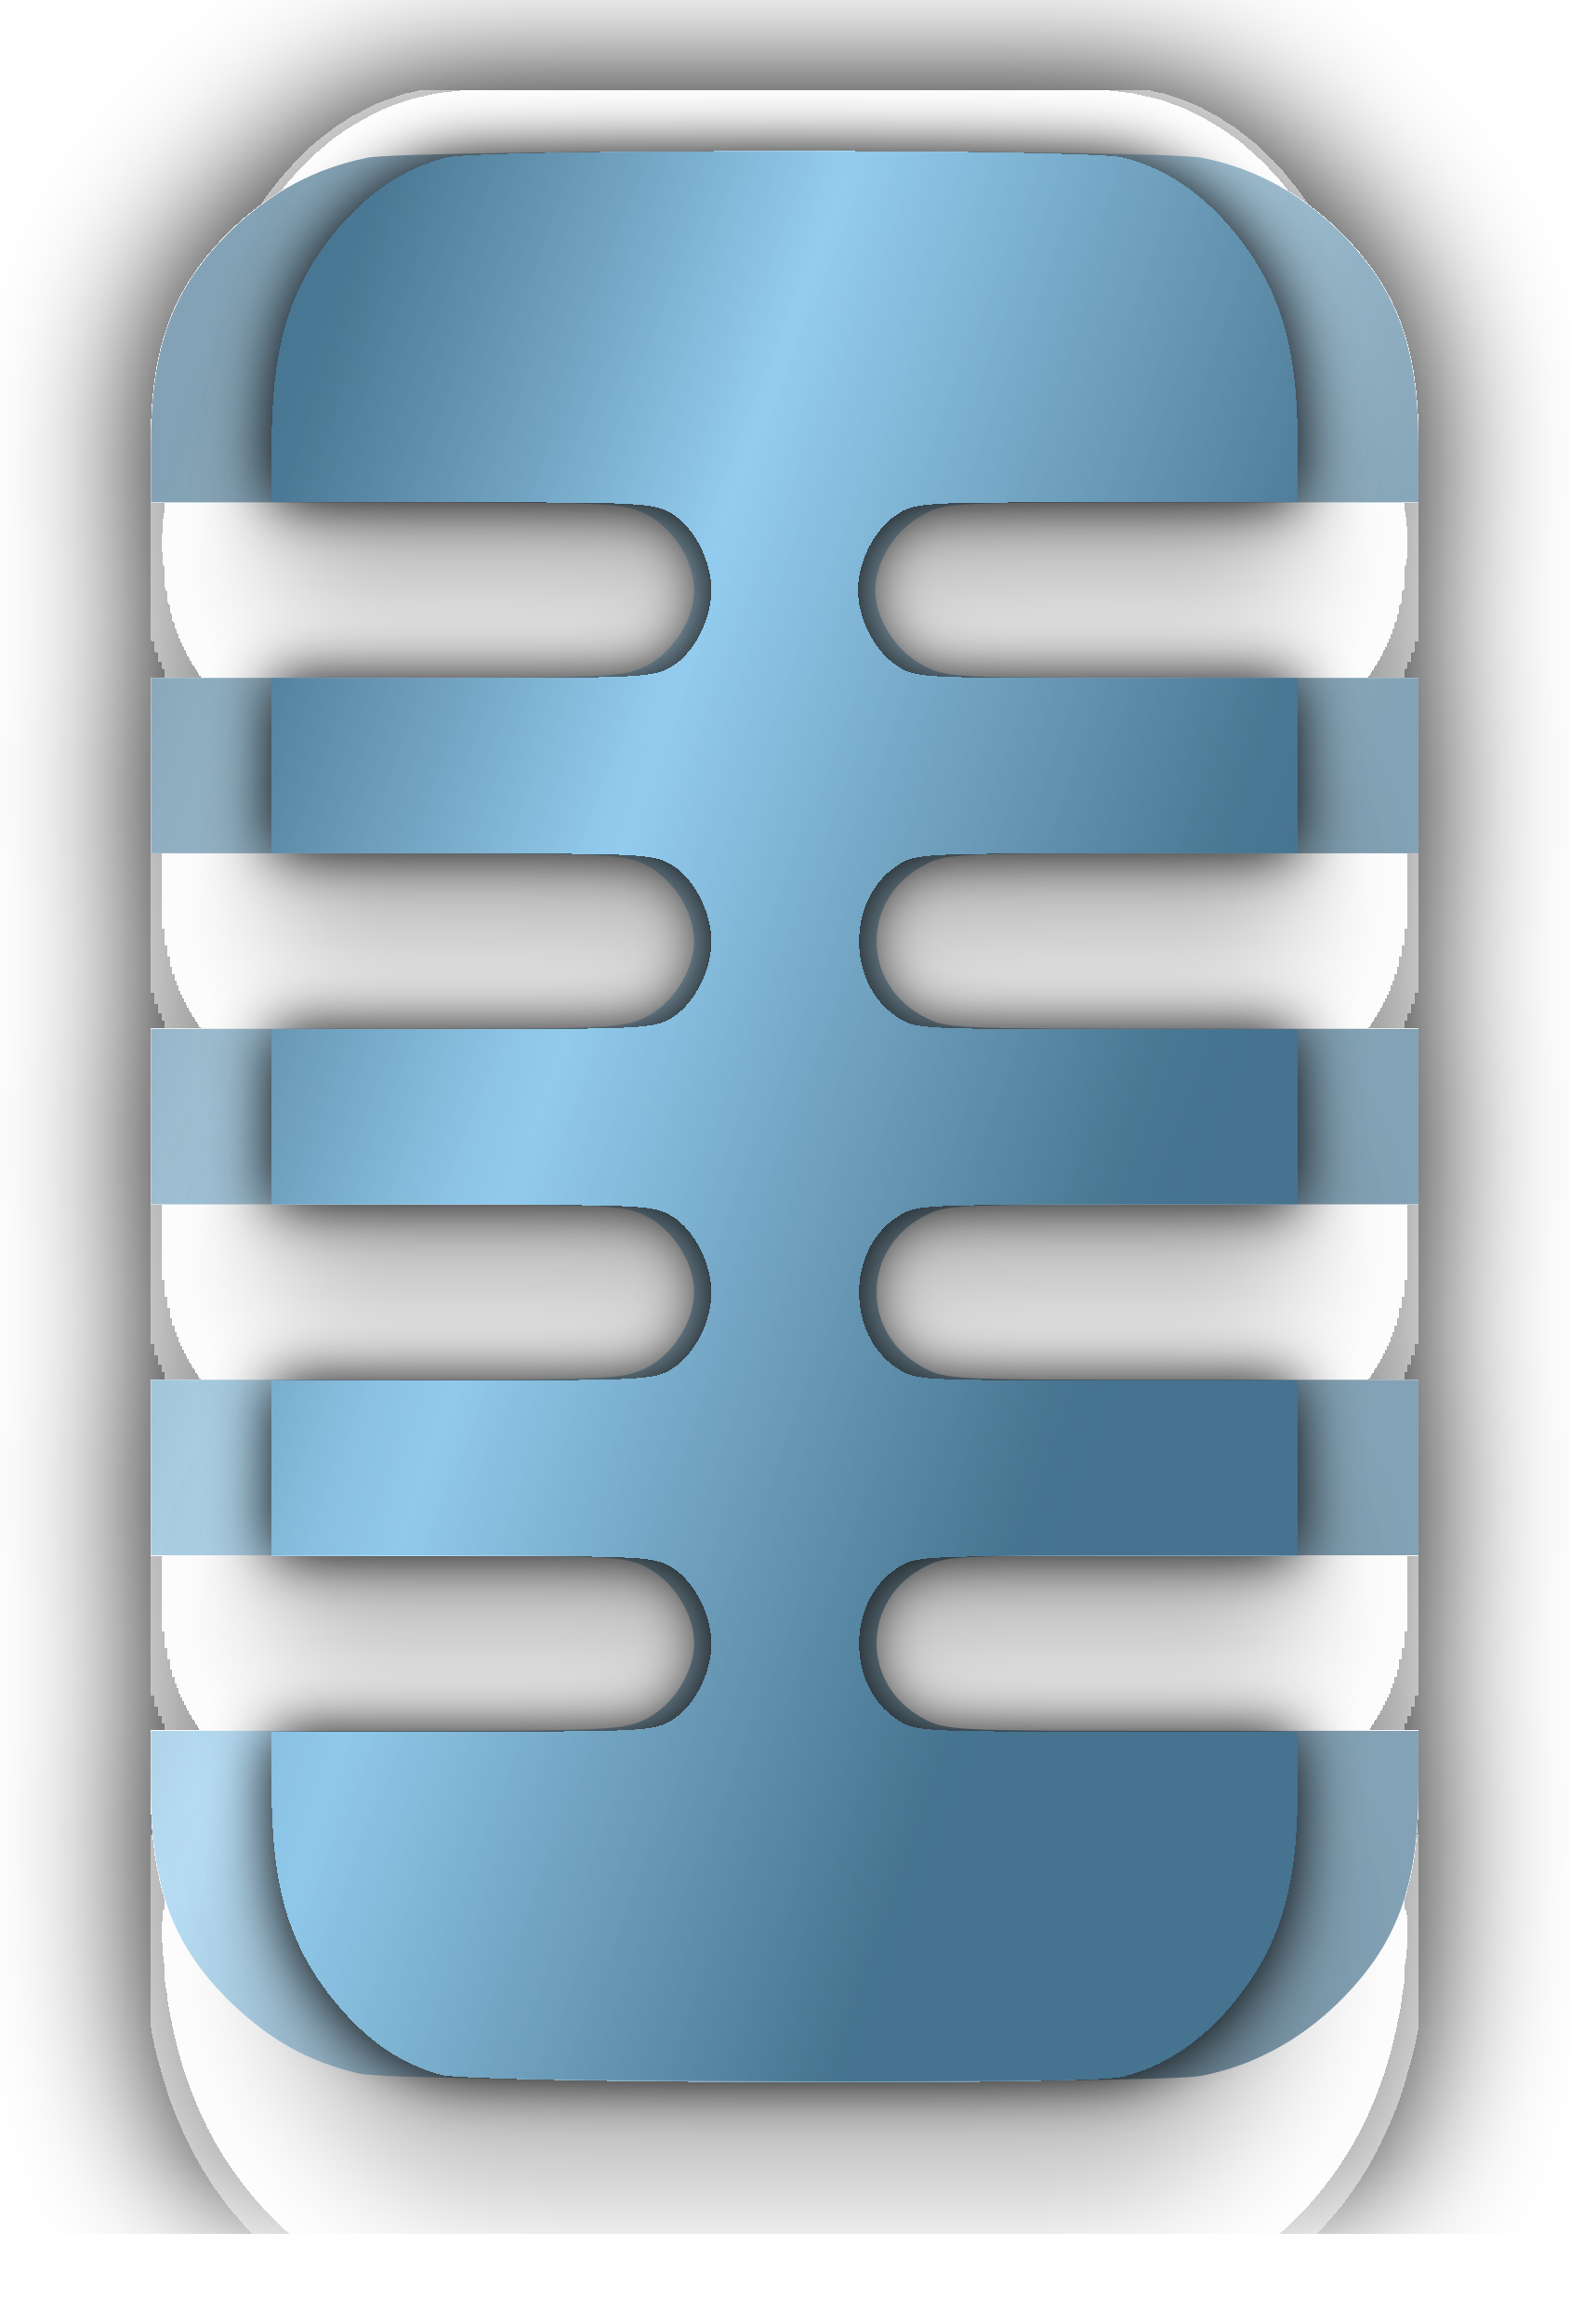
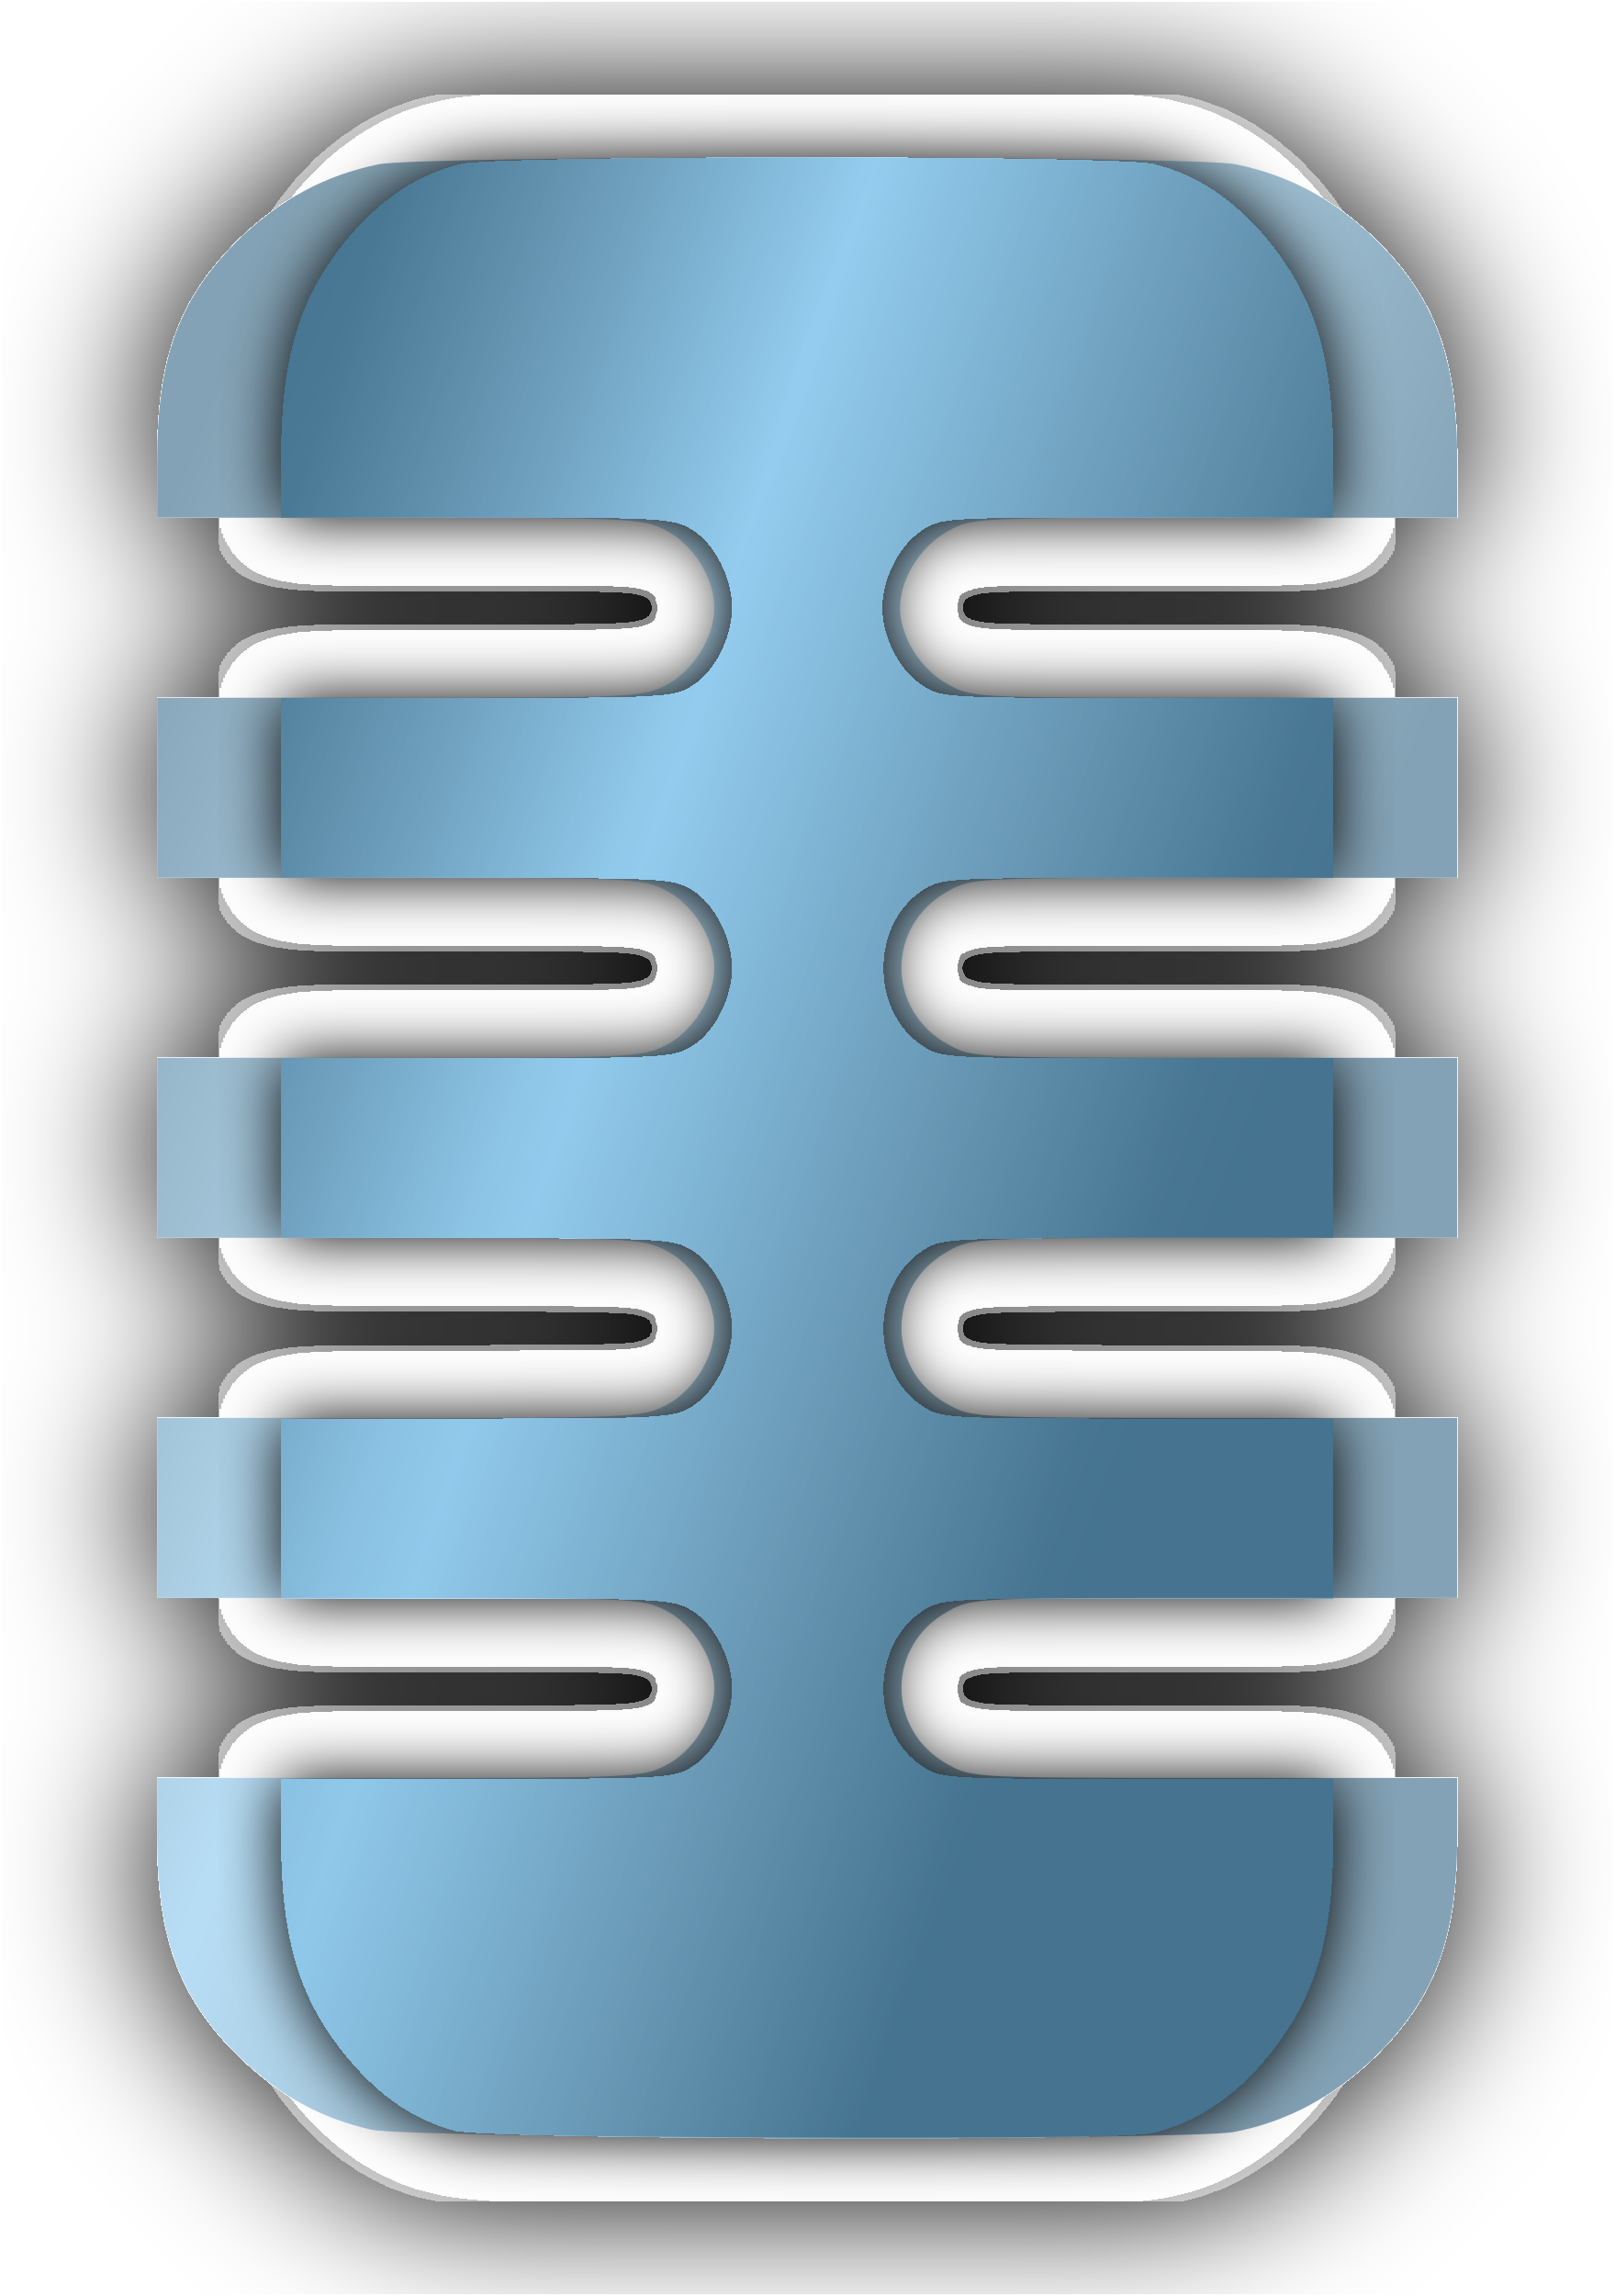
- <svg xmlns="http://www.w3.org/2000/svg" width="52" height="77" viewBox="0 0 52 77" fill="none">
-   <g filter="url(#filter0_d_630_146)">
-     <path d="M11.9 68.702C10.24 68.314 8.98 67.617 7.68 66.376C5.72 64.477 5 62.539 5 59.186V57.345H12.8C20.24 57.345 20.66 57.325 21.4 56.957C22.3 56.511 23 55.407 23 54.437C23 53.468 22.3 52.364 21.4 51.918C20.66 51.55 20.24 51.53 12.8 51.53H5V48.623V45.716H12.8C20.24 45.716 20.66 45.697 21.4 45.328C22.3 44.883 23 43.778 23 42.809C23 41.84 22.3 40.735 21.4 40.289C20.66 39.921 20.24 39.902 12.8 39.902H5V36.994V34.087H12.8C20.24 34.087 20.66 34.068 21.4 33.7C22.3 33.254 23 32.149 23 31.18C23 30.211 22.3 29.106 21.4 28.66C20.66 28.292 20.24 28.273 12.8 28.273H5V25.366V22.459H12.8C20.24 22.459 20.66 22.439 21.4 22.071C22.3 21.625 23 20.52 23 19.551C23 18.582 22.3 17.478 21.4 17.032C20.66 16.664 20.24 16.644 12.8 16.644H5V14.803C5 11.45 5.72 9.531 7.68 7.613C9 6.353 10.44 5.578 12.16 5.229C13.64 4.938 38.36 4.938 39.84 5.229C41.56 5.578 43 6.353 44.32 7.613C46.28 9.531 47 11.45 47 14.803V16.644H39.18C31.44 16.644 31.34 16.644 30.56 17.071C29.66 17.555 29 18.621 29 19.551C29 20.482 29.66 21.548 30.56 22.032C31.34 22.459 31.44 22.459 39.18 22.459H47V25.366V28.273H39.18C31.44 28.273 31.34 28.273 30.56 28.699C28.54 29.804 28.54 32.556 30.56 33.661C31.34 34.087 31.44 34.087 39.18 34.087H47V36.994V39.902H39.18C31.44 39.902 31.34 39.902 30.56 40.328C28.54 41.433 28.54 44.185 30.56 45.289C31.34 45.716 31.44 45.716 39.18 45.716H47V48.623V51.53H39.18C31.44 51.53 31.34 51.53 30.56 51.957C28.54 53.061 28.54 55.813 30.56 56.918C31.34 57.345 31.44 57.345 39.18 57.345H47V59.186C47 62.539 46.28 64.457 44.32 66.376C43 67.655 41.44 68.469 39.78 68.779C38.2 69.07 13.16 68.993 11.9 68.702Z" fill="url(#paint0_linear_630_146)" fill-opacity="0.5" />
-     <g filter="url(#filter1_dd_630_146)">
-       <path d="M14.586 68.739C13.242 68.351 12.222 67.653 11.169 66.412C9.583 64.511 9 62.571 9 59.216V57.373H15.314C21.337 57.373 21.677 57.354 22.276 56.985C23.005 56.539 23.571 55.434 23.571 54.464C23.571 53.494 23.005 52.389 22.276 51.943C21.677 51.574 21.337 51.555 15.314 51.555H9V45.736H15.314C21.337 45.736 21.677 45.717 22.276 45.348C23.005 44.902 23.571 43.796 23.571 42.827C23.571 41.857 23.005 40.751 22.276 40.305C21.677 39.937 21.337 39.917 15.314 39.917H9V34.098H15.314C21.337 34.098 21.677 34.079 22.276 33.711C23.005 33.264 23.571 32.159 23.571 31.189C23.571 30.219 23.005 29.114 22.276 28.668C21.677 28.299 21.337 28.28 15.314 28.28H9V22.461H15.314C21.337 22.461 21.677 22.442 22.276 22.073C23.005 21.627 23.571 20.521 23.571 19.552C23.571 18.582 23.005 17.476 22.276 17.03C21.677 16.662 21.337 16.642 15.314 16.642H9V14.8C9 11.444 9.583 9.524 11.169 7.604C12.238 6.343 13.404 5.567 14.796 5.218C15.994 4.927 36.006 4.927 37.204 5.218C38.596 5.567 39.762 6.343 40.831 7.604C42.417 9.524 43 11.444 43 14.8V16.642H36.669C30.404 16.642 30.323 16.642 29.691 17.069C28.963 17.554 28.429 18.621 28.429 19.552C28.429 20.483 28.963 21.549 29.691 22.034C30.323 22.461 30.404 22.461 36.669 22.461H43V28.28H36.669C30.404 28.28 30.323 28.28 29.691 28.706C28.056 29.812 28.056 32.566 29.691 33.672C30.323 34.098 30.404 34.098 36.669 34.098H43V39.917H36.669C30.404 39.917 30.323 39.917 29.691 40.344C28.056 41.449 28.056 44.204 29.691 45.309C30.323 45.736 30.404 45.736 36.669 45.736H43V51.555H36.669C30.404 51.555 30.323 51.555 29.691 51.981C28.056 53.087 28.056 55.841 29.691 56.947C30.323 57.373 30.404 57.373 36.669 57.373H43V59.216C43 62.571 42.417 64.492 40.831 66.412C39.762 67.692 38.499 68.506 37.155 68.817C35.876 69.108 15.606 69.03 14.586 68.739Z" fill="url(#paint1_linear_630_146)" fill-opacity="0.5" shape-rendering="crispEdges" />
+ <svg xmlns="http://www.w3.org/2000/svg" width="339" height="482" viewBox="0 0 339 482" fill="none">
+   <g filter="url(#filter0_d_630_170)">
+     <path d="M77.85 447.062C67.06 444.543 58.87 440.008 50.42 431.945C37.68 419.599 33 407.002 33 385.208V373.24H83.7C132.06 373.24 134.79 373.114 139.6 370.72C145.45 367.823 150 360.642 150 354.343C150 348.044 145.45 340.864 139.6 337.966C134.79 335.573 132.06 335.447 83.7 335.447H33V297.654H83.7C132.06 297.654 134.79 297.528 139.6 295.134C145.45 292.236 150 285.056 150 278.757C150 272.458 145.45 265.277 139.6 262.38C134.79 259.986 132.06 259.86 83.7 259.86H33V222.067H83.7C132.06 222.067 134.79 221.941 139.6 219.548C145.45 216.65 150 209.469 150 203.171C150 196.872 145.45 189.691 139.6 186.794C134.79 184.4 132.06 184.274 83.7 184.274H33V146.481H83.7C132.06 146.481 134.79 146.355 139.6 143.961C145.45 141.064 150 133.883 150 127.584C150 121.285 145.45 114.105 139.6 111.207C134.79 108.814 132.06 108.688 83.7 108.688H33V96.72C33 74.926 37.68 62.454 50.42 49.982C59 41.794 68.36 36.755 79.54 34.487C89.16 32.597 249.84 32.597 259.46 34.487C270.64 36.755 280 41.794 288.58 49.982C301.32 62.454 306 74.926 306 96.72V108.688H255.17C204.86 108.688 204.21 108.688 199.14 111.459C193.29 114.609 189 121.537 189 127.584C189 133.631 193.29 140.56 199.14 143.709C204.21 146.481 204.86 146.481 255.17 146.481H306V184.274H255.17C204.86 184.274 204.21 184.274 199.14 187.046C186.01 194.226 186.01 212.115 199.14 219.296C204.21 222.067 204.86 222.067 255.17 222.067H306V259.86H255.17C204.86 259.86 204.21 259.86 199.14 262.632C186.01 269.813 186.01 287.701 199.14 294.882C204.21 297.654 204.86 297.654 255.17 297.654H306V335.447H255.17C204.86 335.447 204.21 335.447 199.14 338.218C186.01 345.399 186.01 363.288 199.14 370.468C204.21 373.24 204.86 373.24 255.17 373.24H306V385.208C306 407.002 301.32 419.474 288.58 431.945C280 440.26 269.86 445.551 259.07 447.566C248.8 449.456 86.04 448.952 77.85 447.062Z" fill="url(#paint0_linear_630_170)" fill-opacity="0.5" />
+     <g filter="url(#filter1_d_630_170)">
+       <path d="M95.307 447.305C86.572 444.783 79.942 440.245 73.102 432.176C62.789 419.821 59 407.214 59 385.403V373.426H100.043C139.191 373.426 141.401 373.3 145.295 370.905C150.031 368.005 153.714 360.819 153.714 354.516C153.714 348.212 150.031 341.026 145.295 338.126C141.401 335.731 139.191 335.605 100.043 335.605H59V297.783H100.043C139.191 297.783 141.401 297.657 145.295 295.262C150.031 292.362 153.714 285.176 153.714 278.872C153.714 272.569 150.031 265.383 145.295 262.483C141.401 260.087 139.191 259.961 100.043 259.961H59V222.14H100.043C139.191 222.14 141.401 222.014 145.295 219.618C150.031 216.719 153.714 209.533 153.714 203.229C153.714 196.925 150.031 189.739 145.295 186.84C141.401 184.444 139.191 184.318 100.043 184.318H59V146.496H100.043C139.191 146.496 141.401 146.37 145.295 143.975C150.031 141.075 153.714 133.889 153.714 127.586C153.714 121.282 150.031 114.096 145.295 111.196C141.401 108.801 139.191 108.675 100.043 108.675H59V96.698C59 74.888 62.789 62.406 73.102 49.925C80.048 41.73 87.625 36.688 96.675 34.418C104.463 32.527 234.537 32.527 242.325 34.418C251.375 36.688 258.952 41.73 265.898 49.925C276.211 62.406 280 74.888 280 96.698V108.675H238.852C198.125 108.675 197.599 108.675 193.494 111.448C188.759 114.6 185.286 121.534 185.286 127.586C185.286 133.637 188.759 140.571 193.494 143.723C197.599 146.496 198.125 146.496 238.852 146.496H280V184.318H238.852C198.125 184.318 197.599 184.318 193.494 187.092C182.865 194.278 182.865 212.18 193.494 219.366C197.599 222.14 198.125 222.14 238.852 222.14H280V259.961H238.852C198.125 259.961 197.599 259.961 193.494 262.735C182.865 269.921 182.865 287.823 193.494 295.009C197.599 297.783 198.125 297.783 238.852 297.783H280V335.605H238.852C198.125 335.605 197.599 335.605 193.494 338.378C182.865 345.564 182.865 363.467 193.494 370.653C197.599 373.426 198.125 373.426 238.852 373.426H280V385.403C280 407.214 276.211 419.695 265.898 432.176C258.952 440.497 250.744 445.792 242.009 447.809C233.695 449.7 101.937 449.196 95.307 447.305Z" fill="url(#paint1_linear_630_170)" fill-opacity="0.5" shape-rendering="crispEdges" />
    </g>
  </g>
  <defs>
-     <filter id="filter0_d_630_146" x="0" y="0" width="52" height="74" filterUnits="userSpaceOnUse" color-interpolation-filters="sRGB">
+     <filter id="filter0_d_630_170" x="0.5" y="0.5" width="338" height="481" filterUnits="userSpaceOnUse" color-interpolation-filters="sRGB">
      <feFlood flood-opacity="0" result="BackgroundImageFix" />
      <feColorMatrix in="SourceAlpha" type="matrix" values="0 0 0 0 0 0 0 0 0 0 0 0 0 0 0 0 0 0 127 0" result="hardAlpha" />
      <feOffset />
-       <feGaussianBlur stdDeviation="2.5" />
+       <feGaussianBlur stdDeviation="16.25" />
      <feComposite in2="hardAlpha" operator="out" />
      <feColorMatrix type="matrix" values="0 0 0 0 0 0 0 0 0 0 0 0 0 0 0 0 0 0 1 0" />
-       <feBlend mode="normal" in2="BackgroundImageFix" result="effect1_dropShadow_630_146" />
-       <feBlend mode="normal" in="SourceGraphic" in2="effect1_dropShadow_630_146" result="shape" />
+       <feBlend mode="normal" in2="BackgroundImageFix" result="effect1_dropShadow_630_170" />
+       <feBlend mode="normal" in="SourceGraphic" in2="effect1_dropShadow_630_170" result="shape" />
    </filter>
-     <filter id="filter1_dd_630_146" x="5" y="3" width="42" height="74" filterUnits="userSpaceOnUse" color-interpolation-filters="sRGB">
+     <filter id="filter1_d_630_170" x="46" y="20" width="247" height="442" filterUnits="userSpaceOnUse" color-interpolation-filters="sRGB">
      <feFlood flood-opacity="0" result="BackgroundImageFix" />
      <feColorMatrix in="SourceAlpha" type="matrix" values="0 0 0 0 0 0 0 0 0 0 0 0 0 0 0 0 0 0 127 0" result="hardAlpha" />
      <feOffset />
-       <feGaussianBlur stdDeviation="1" />
+       <feGaussianBlur stdDeviation="6.5" />
      <feComposite in2="hardAlpha" operator="out" />
      <feColorMatrix type="matrix" values="0 0 0 0 0 0 0 0 0 0 0 0 0 0 0 0 0 0 1 0" />
-       <feBlend mode="normal" in2="BackgroundImageFix" result="effect1_dropShadow_630_146" />
-       <feColorMatrix in="SourceAlpha" type="matrix" values="0 0 0 0 0 0 0 0 0 0 0 0 0 0 0 0 0 0 127 0" result="hardAlpha" />
-       <feOffset dy="4" />
-       <feGaussianBlur stdDeviation="2" />
-       <feComposite in2="hardAlpha" operator="out" />
-       <feColorMatrix type="matrix" values="0 0 0 0 0 0 0 0 0 0 0 0 0 0 0 0 0 0 0.25 0" />
-       <feBlend mode="normal" in2="effect1_dropShadow_630_146" result="effect2_dropShadow_630_146" />
-       <feBlend mode="normal" in="SourceGraphic" in2="effect2_dropShadow_630_146" result="shape" />
+       <feBlend mode="normal" in2="BackgroundImageFix" result="effect1_dropShadow_630_170" />
+       <feBlend mode="normal" in="SourceGraphic" in2="effect1_dropShadow_630_170" result="shape" />
    </filter>
-     <linearGradient id="paint0_linear_630_146" x1="10.855" y1="2.265" x2="48.481" y2="17.017" gradientUnits="userSpaceOnUse">
+     <linearGradient id="paint0_linear_630_170" x1="71.06" y1="15.222" x2="315.629" y2="111.112" gradientUnits="userSpaceOnUse">
      <stop stop-color="#08466B" />
      <stop offset="0.19" stop-color="#37779D" />
      <stop offset="0.432" stop-color="#71BDEB" />
      <stop offset="0.76" stop-color="#37779D" />
      <stop offset="1" stop-color="#08466B" />
    </linearGradient>
-     <linearGradient id="paint1_linear_630_146" x1="13.74" y1="2.252" x2="45.67" y2="12.379" gradientUnits="userSpaceOnUse">
+     <linearGradient id="paint1_linear_630_170" x1="89.81" y1="15.138" x2="297.354" y2="80.963" gradientUnits="userSpaceOnUse">
      <stop stop-color="#08466B" />
      <stop offset="0.19" stop-color="#37779D" />
      <stop offset="0.432" stop-color="#71BDEB" />
      <stop offset="0.76" stop-color="#37779D" />
      <stop offset="1" stop-color="#08466B" />
    </linearGradient>
  </defs>
</svg>
